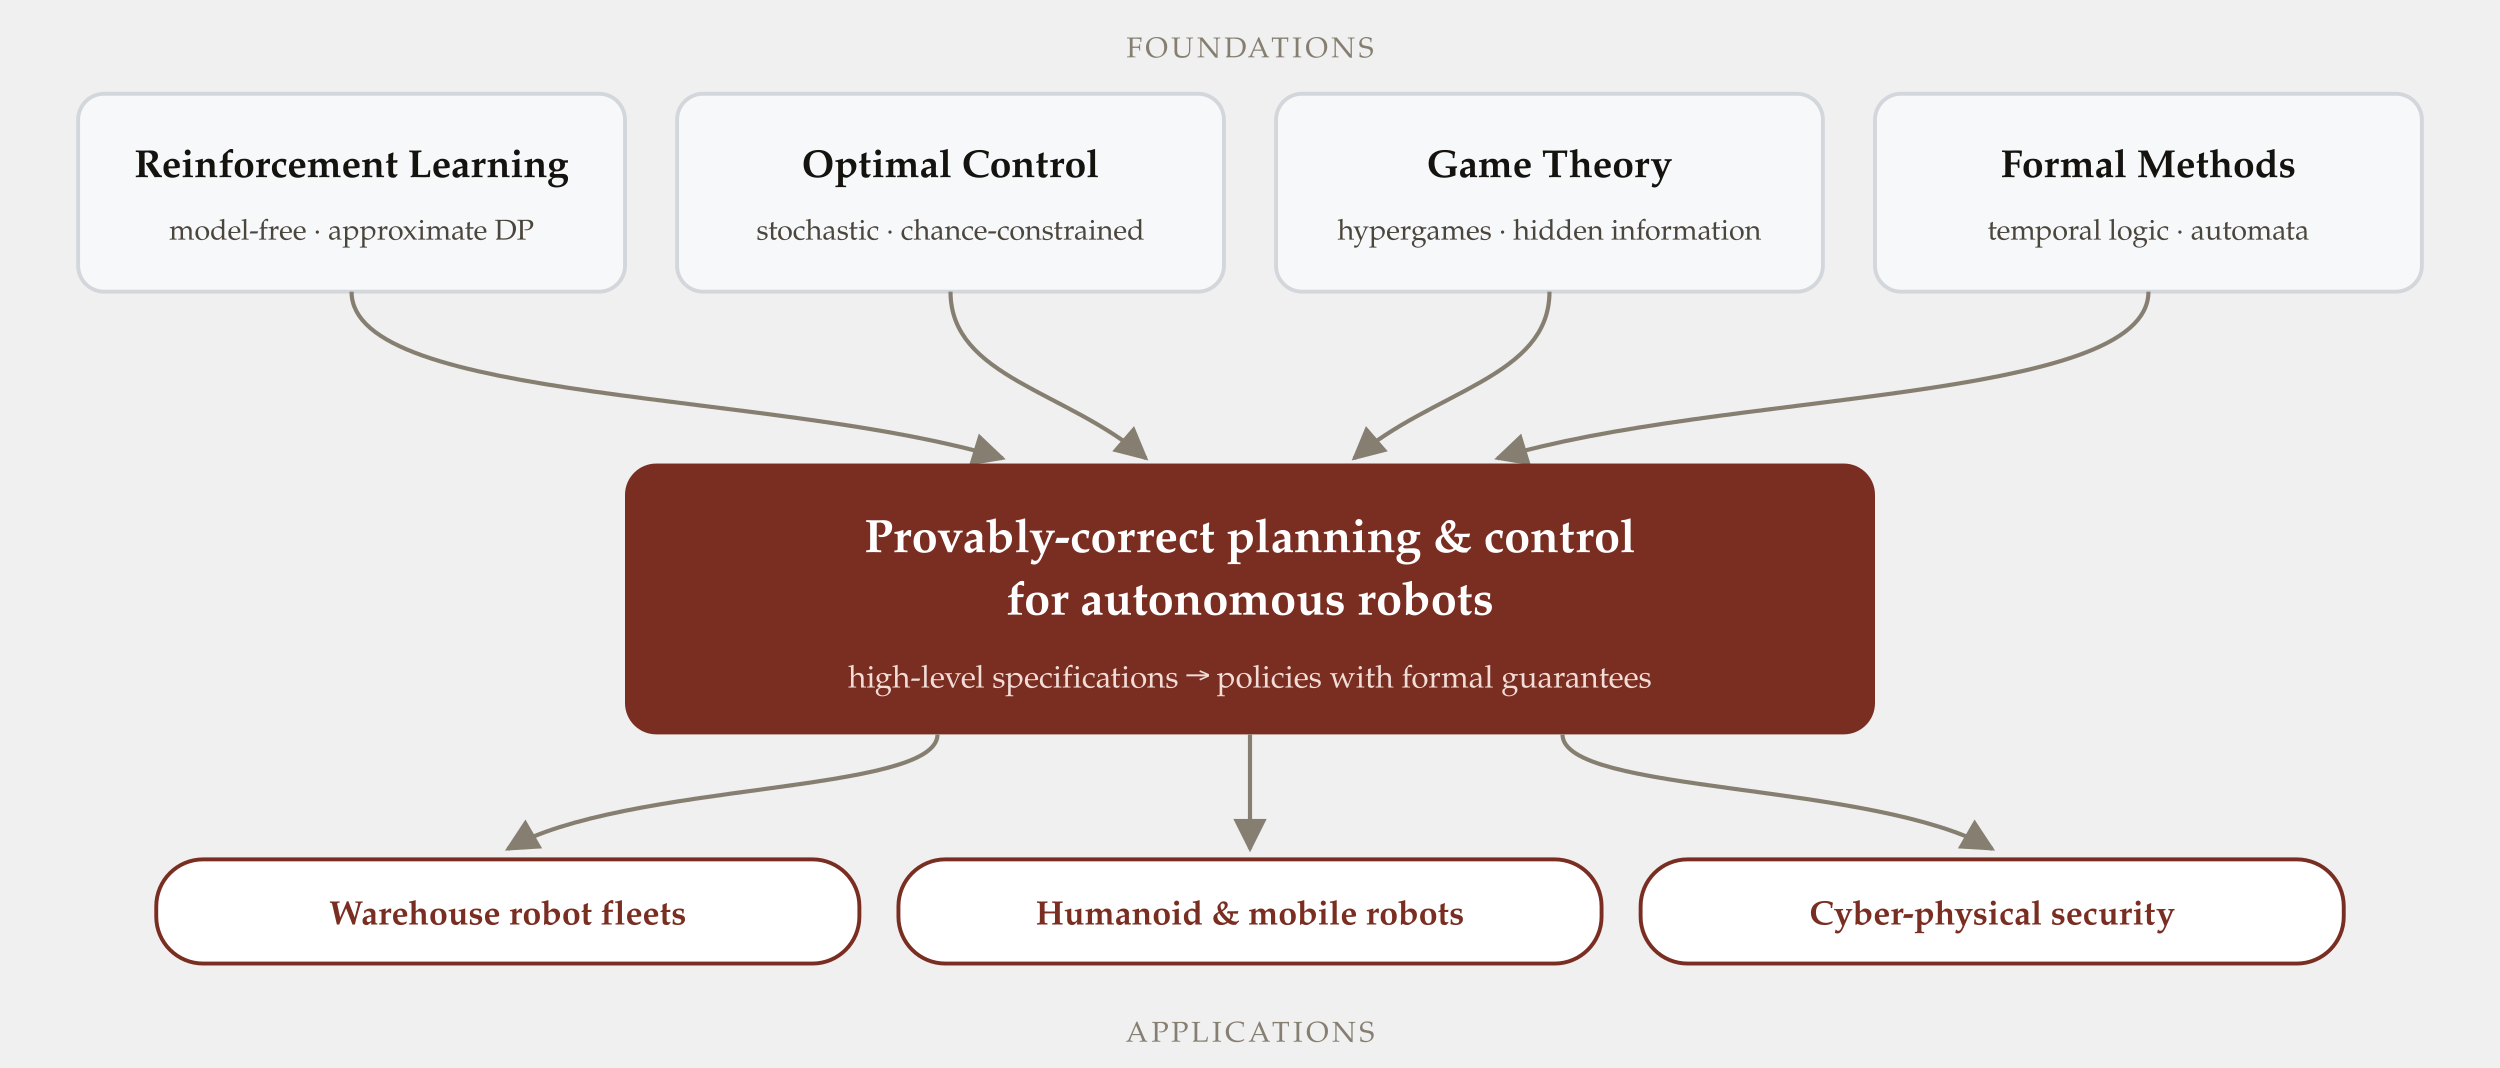
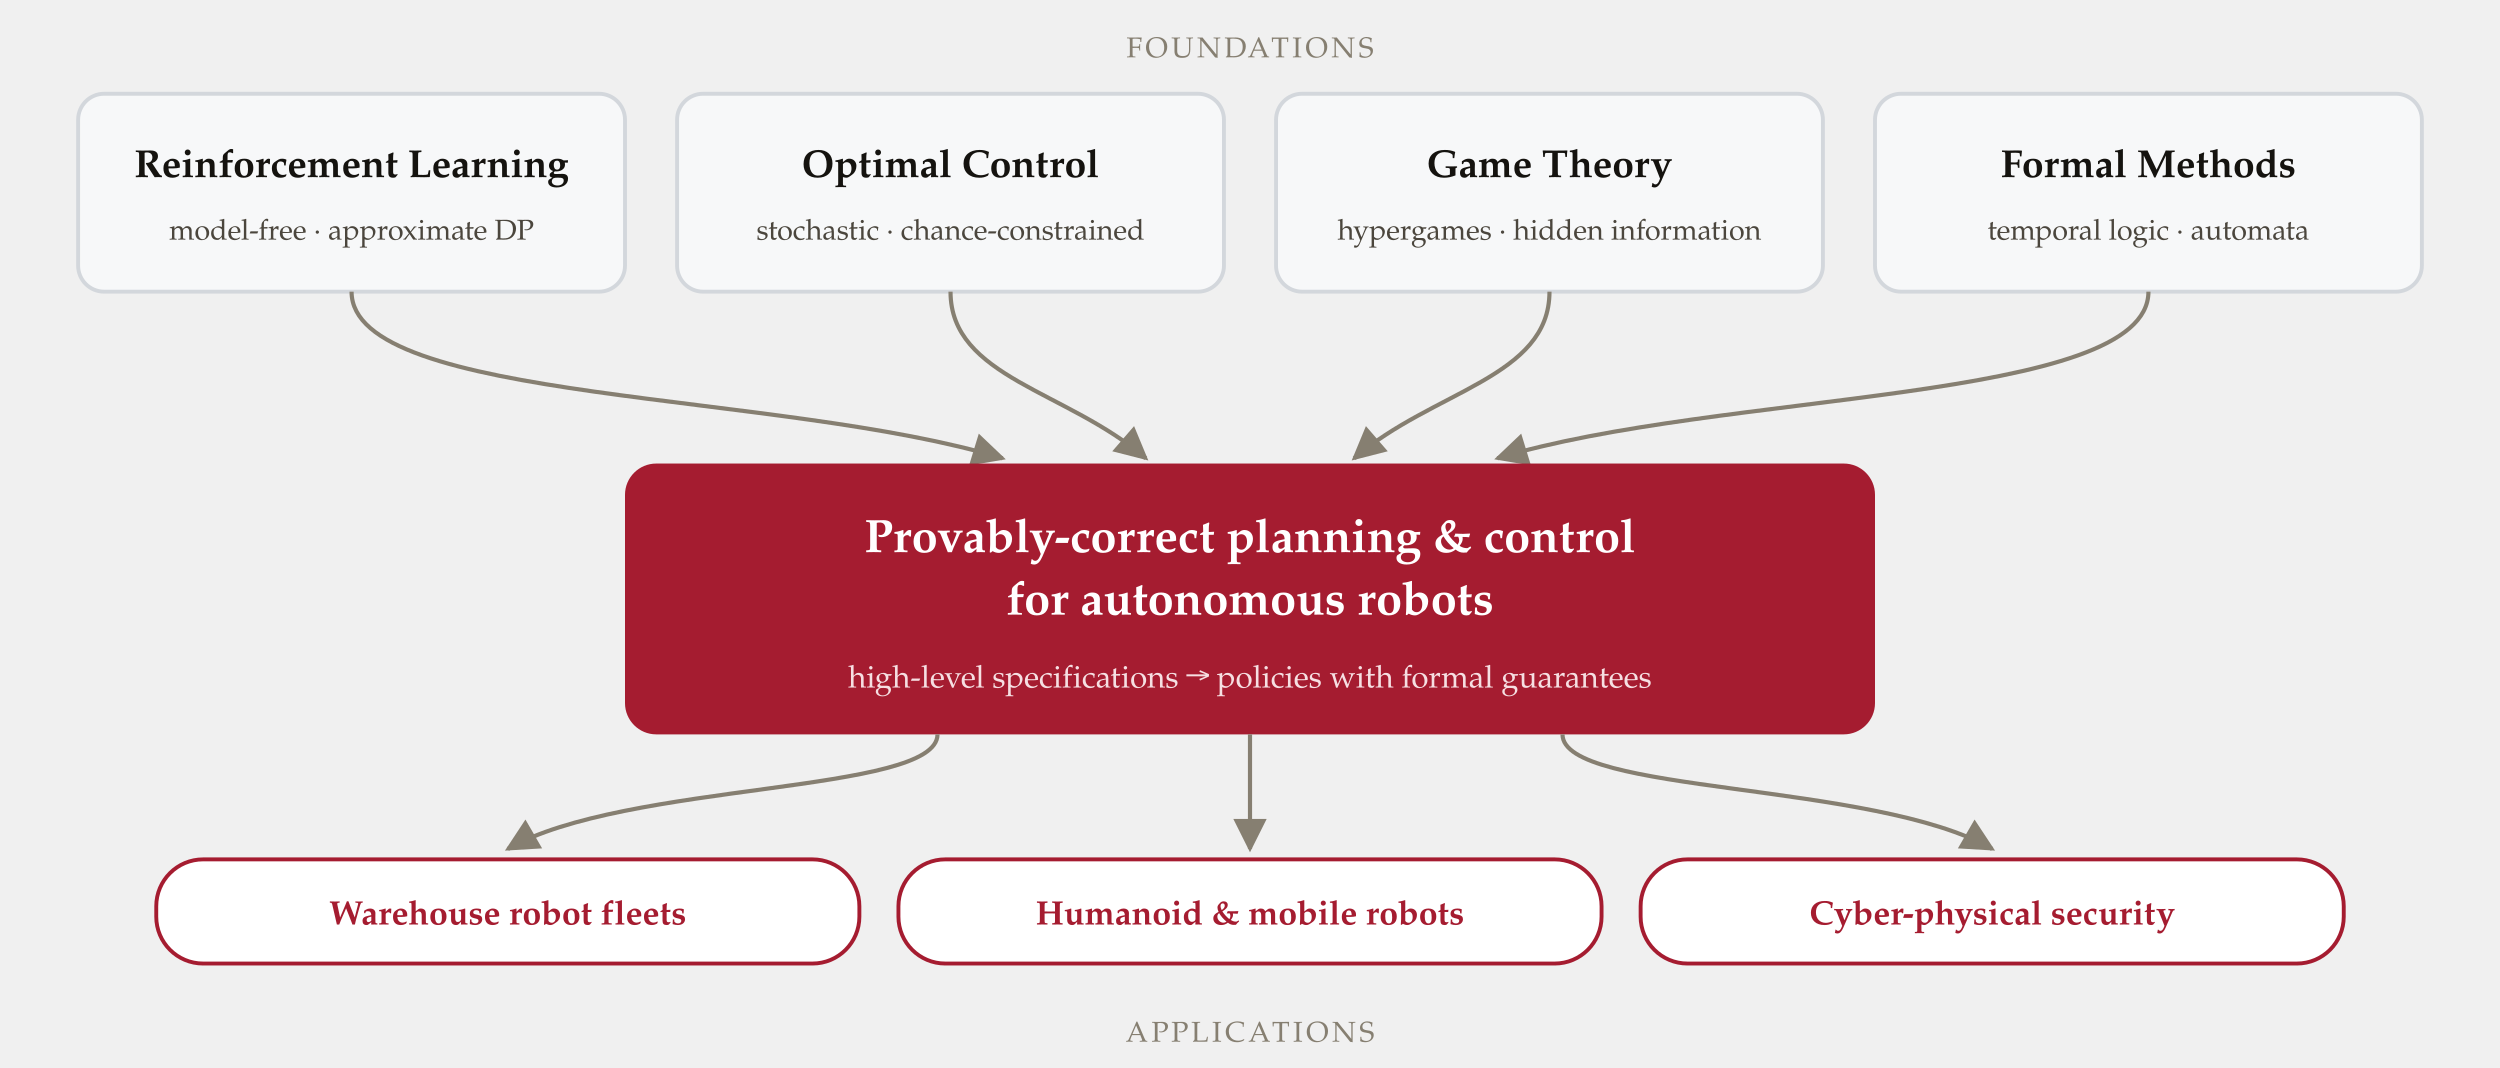
<svg xmlns="http://www.w3.org/2000/svg" viewBox="0 0 960 410" font-family="'Iowan Old Style', Palatino, 'Palatino Linotype', 'Book Antiqua', Georgia, serif">
  <defs>
    <marker id="arr" viewBox="0 0 10 10" refX="9" refY="5" markerWidth="8" markerHeight="8" orient="auto-start-reverse">
      <path d="M0,0 L10,5 L0,10 z" fill="#867f71" />
    </marker>
    <style>
      .pillar { fill:#f7f8f9; stroke:#d3d7dc; stroke-width:1.5; rx:10; }
      .pillar-title { font-size:15px; font-weight:600; fill:#15130f; text-anchor:middle; }
      .pillar-sub { font-size:11px; fill:#4b463d; text-anchor:middle; }
-       .core { fill:#7a2e22; rx:12; }
+       .core { fill:#A51C30; rx:12; }
      .core-title { font-size:18px; font-weight:700; fill:#ffffff; text-anchor:middle; }
-       .core-sub { font-size:12px; fill:#f1dcd6; text-anchor:middle; }
-       .app { fill:#ffffff; stroke:#7a2e22; stroke-width:1.5; rx:18; }
-       .app-t { font-size:13px; font-weight:600; fill:#7a2e22; text-anchor:middle; }
+       .core-sub { font-size:12px; fill:#f6dfe2; text-anchor:middle; }
+       .app { fill:#ffffff; stroke:#A51C30; stroke-width:1.5; rx:18; }
+       .app-t { font-size:13px; font-weight:600; fill:#A51C30; text-anchor:middle; }
      .flow { stroke:#867f71; stroke-width:1.6; fill:none; marker-end:url(#arr); }
      .label { font-size:11px; fill:#867f71; text-anchor:middle; letter-spacing:.12em; }
    </style>
  </defs>
  <text x="480" y="22" class="label">FOUNDATIONS</text>
  <rect x="30" y="36" width="210" height="76" class="pillar" />
  <text x="135" y="68" class="pillar-title">Reinforcement Learning</text>
  <text x="135" y="92" class="pillar-sub">model-free · approximate DP</text>
  <rect x="260" y="36" width="210" height="76" class="pillar" />
  <text x="365" y="68" class="pillar-title">Optimal Control</text>
  <text x="365" y="92" class="pillar-sub">stochastic · chance-constrained</text>
  <rect x="490" y="36" width="210" height="76" class="pillar" />
  <text x="595" y="68" class="pillar-title">Game Theory</text>
  <text x="595" y="92" class="pillar-sub">hypergames · hidden information</text>
  <rect x="720" y="36" width="210" height="76" class="pillar" />
  <text x="825" y="68" class="pillar-title">Formal Methods</text>
  <text x="825" y="92" class="pillar-sub">temporal logic · automata</text>
  <path d="M135,112 C135,155 300,150 385,176" class="flow" />
  <path d="M365,112 C365,145 410,150 440,176" class="flow" />
  <path d="M595,112 C595,145 550,150 520,176" class="flow" />
  <path d="M825,112 C825,155 660,150 575,176" class="flow" />
  <rect x="240" y="178" width="480" height="104" class="core" />
  <text x="480" y="212" class="core-title">Provably-correct planning &amp; control</text>
  <text x="480" y="236" class="core-title">for autonomous robots</text>
  <text x="480" y="264" class="core-sub">high-level specifications → policies with formal guarantees</text>
  <path d="M360,282 C360,305 240,300 195,326" class="flow" />
  <path d="M480,282 L480,326" class="flow" />
  <path d="M600,282 C600,305 720,300 765,326" class="flow" />
  <rect x="60" y="330" width="270" height="40" class="app" />
  <text x="195" y="355" class="app-t">Warehouse robot fleets</text>
  <rect x="345" y="330" width="270" height="40" class="app" />
  <text x="480" y="355" class="app-t">Humanoid &amp; mobile robots</text>
  <rect x="630" y="330" width="270" height="40" class="app" />
  <text x="765" y="355" class="app-t">Cyber-physical security</text>
  <text x="480" y="400" class="label">APPLICATIONS</text>
</svg>
